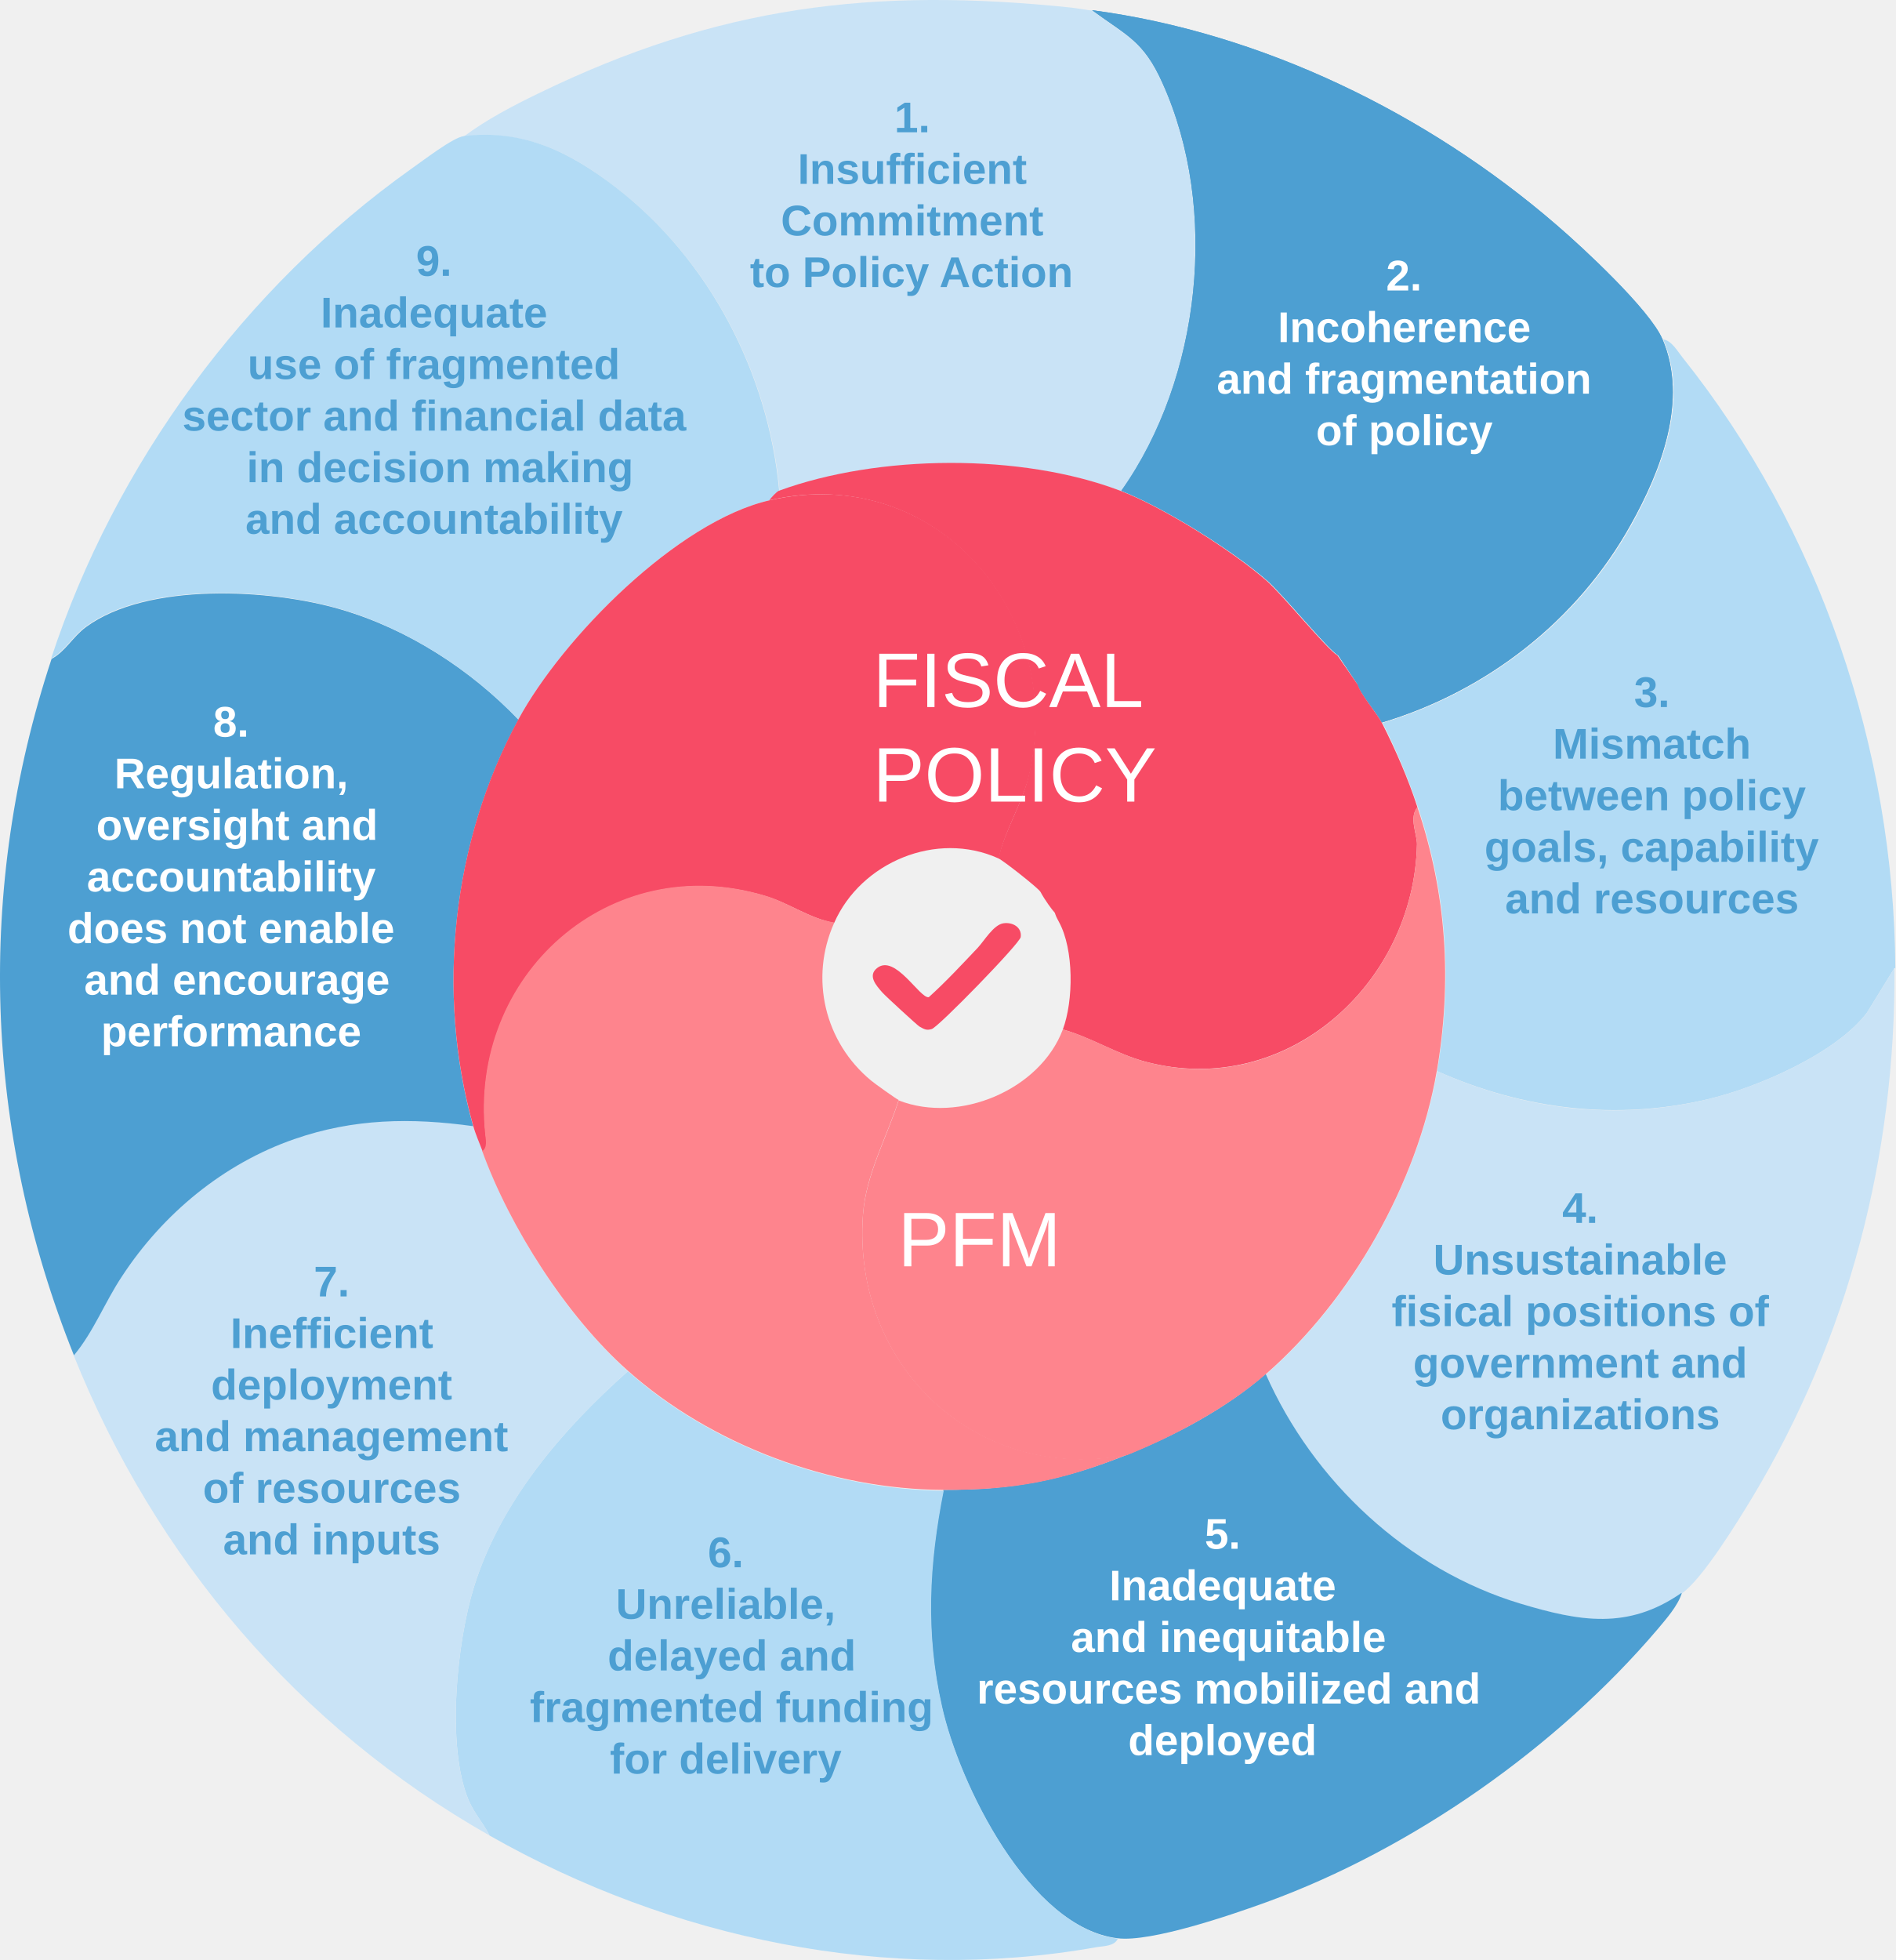
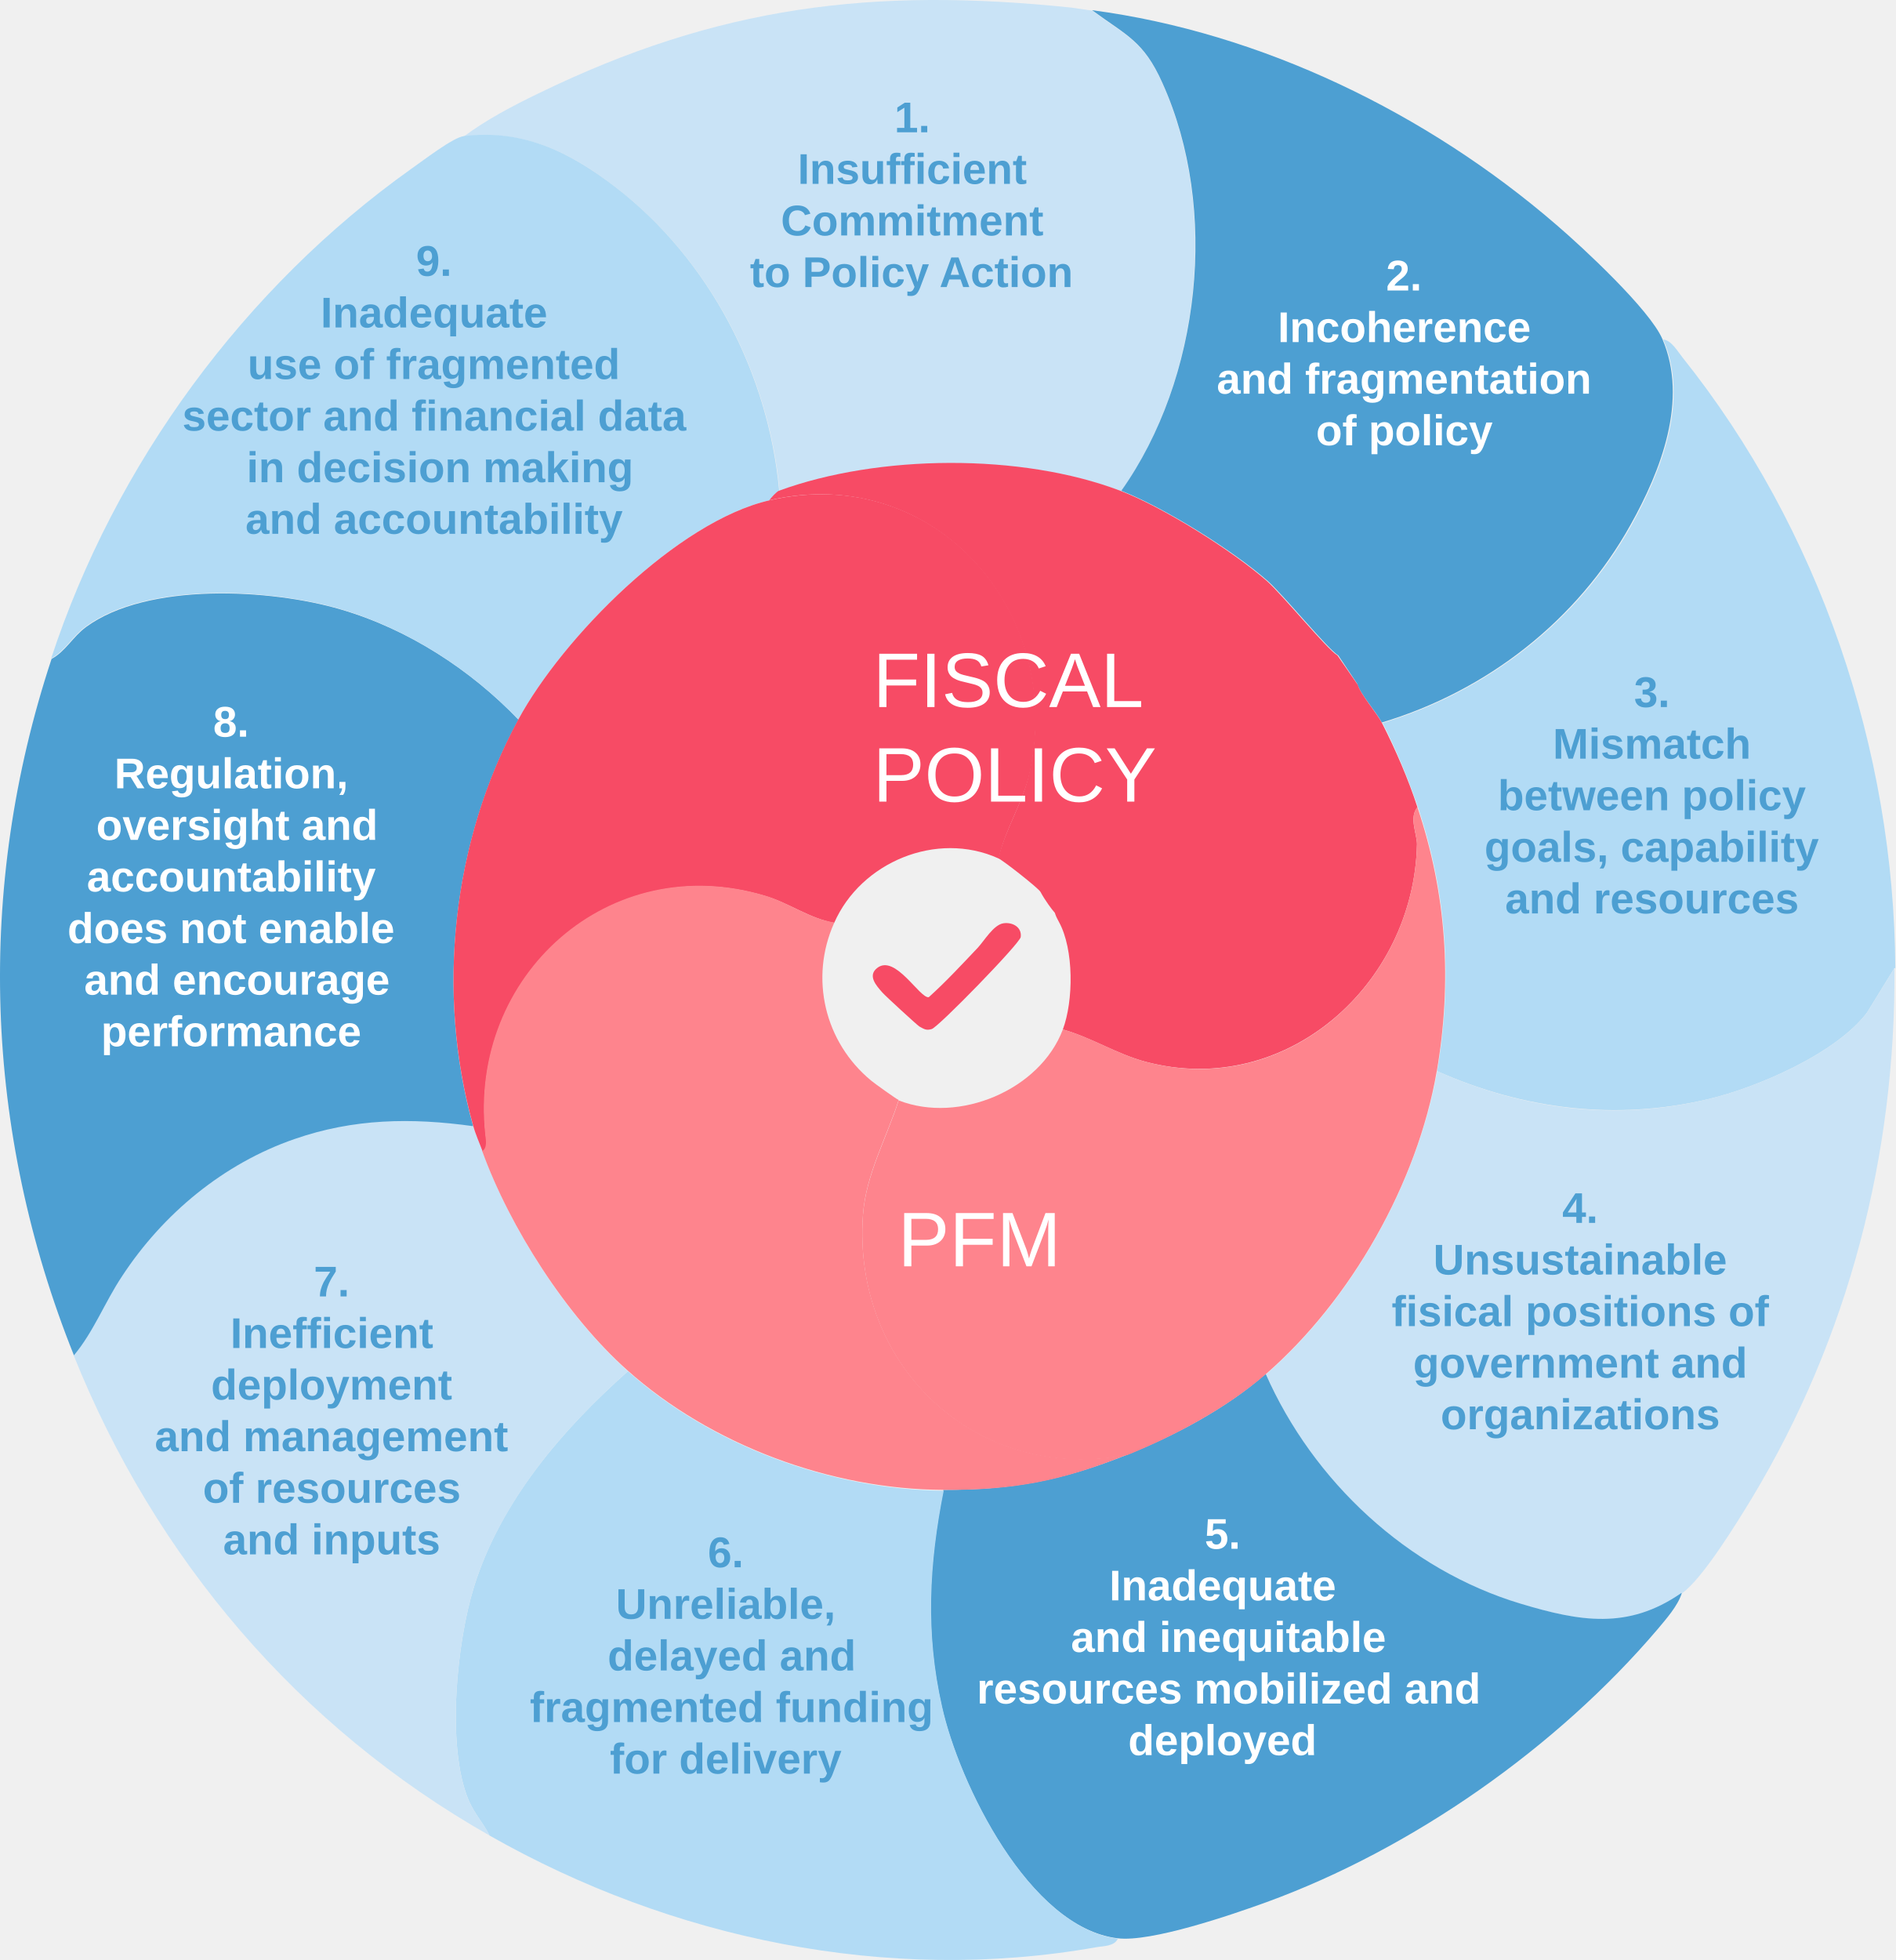
<svg xmlns="http://www.w3.org/2000/svg" id="Layer_2" data-name="Layer 2" viewBox="0 0 441 455.93">
  <defs>
    <style>
      .cls-1 {
        fill: #b2dbf5;
      }

      .cls-2, .cls-3, .cls-4 {
        isolation: isolate;
      }

      .cls-5 {
        fill: #c9e3f6;
      }

      .cls-6 {
        fill: #fe848d;
      }

      .cls-3, .cls-7 {
        fill: #4d9fd2;
      }

      .cls-3, .cls-4 {
        font-family: Arial-BoldMT, Arial;
        font-size: 10px;
        font-weight: 700;
      }

      .cls-8 {
        fill: #f74b65;
      }

      .cls-9 {
        letter-spacing: -.02em;
      }

      .cls-10 {
        letter-spacing: -.04em;
      }

      .cls-4 {
        fill: #fff;
      }
      .cls-11 {
        fill: #fff;
        font-family: Arial-BoldMT, Arial;
        font-size: 18px;
        isolation: isolate;
      }
    </style>
  </defs>
  <g id="Layer_1-2" data-name="Layer 1">
    <g id="group0">
      <path class="cls-8" d="M227.5,220.47c1.5-1.6,3.7-5.4,6-5.7,2.1-.3,4.3.9,4,3.2-.2,1.5-19.2,21-20.7,21.4-1.3.4-1.8,0-2.9-.6-.6-.4-7.8-7-8.6-7.9-1.4-1.6-3.5-3.9-1.2-5.7,4.2-3.3,9.9,7.1,12,6.8,4-3.6,7.7-7.6,11.4-11.5h0Z" />
    </g>
-     <g id="group-1">
+     <g id="1. Insufficient Stakeholder Commitment to Policy Action">
      <path class="cls-5" d="M254.1,2.47c8,5.9,12,7.1,16.4,17,13.1,29.3,8.8,68.7-9.6,94.8-23.1-8.8-56.3-8.5-79.5,0-2.5-27.3-16.2-53.7-37.9-70.5-10.9-8.5-21.7-13.7-35.6-12,5.2-3.9,11.5-7.2,17.3-10C167.1,1.37,203.1-3.03,249.3,1.77" />
      <text class="cls-3" transform="translate(208.1 30.77)">
        <tspan x="0" y="0">1.</tspan>
      </text>
      <text class="cls-3" transform="translate(185.6 42.77)">
        <tspan x="0" y="0">Insufficient</tspan>
      </text>
      <text class="cls-3" transform="translate(181.7 54.77)">
        <tspan x="0" y="0">Commitment</tspan>
      </text>
      <text class="cls-3" transform="translate(174.5 66.77)">
        <tspan x="0" y="0">to Policy</tspan>
        <tspan class="cls-10" x="41.67" y="0"> </tspan>
        <tspan x="44.08" y="0">Action</tspan>
      </text>
    </g>
-     <g id="group-2">
+     <g id="2. Incoherent, fragmented and poorly prioritized policy">
      <path class="cls-7" d="M311.4,152.47c-2.4-1.4-12.7-14-16.4-17.3-8.2-7.2-24.3-17.2-34.1-21,18.5-26.1,22.8-65.5,9.6-94.8-4.4-9.9-8.4-11.1-16.4-17,39.4,5.2,78,24,108,49.9,6.2,5.3,21.8,19.8,24.7,26.6,6.1,14.2-.4,30.7-7.4,43.2-12.4,22.3-33.5,38.7-57.9,46-1.2-2.4-5-6.6-5.7-9" />
      <text class="cls-4" transform="translate(322.5 67.57)">
        <tspan x="0" y="0">2.</tspan>
      </text>
      <text class="cls-4" transform="translate(297.3 79.57)">
        <tspan x="0" y="0">Incoherence</tspan>
      </text>
      <text class="cls-4" transform="translate(283.1 91.57)">
        <tspan x="0" y="0">and fragmentation</tspan>
      </text>
      <text class="cls-4" transform="translate(306.2 103.57)">
        <tspan x="0" y="0">of policy</tspan>
      </text>
    </g>
-     <g id="group-3">
-       <path class="cls-7" d="M311.4,152.47c-2.4-1.4-12.7-14-16.4-17.3-8.2-7.2-24.3-17.2-34.1-21,18.5-26.1,22.8-65.5,9.6-94.8-4.4-9.9-8.4-11.1-16.4-17,39.4,5.2,78,24,108,49.9,6.2,5.3,21.8,19.8,24.7,26.6,6.1,14.2-.4,30.7-7.4,43.2-12.4,22.3-33.5,38.7-57.9,46-1.2-2.4-5-6.6-5.7-9" />
-       <text class="cls-4" transform="translate(322.5 67.57)">
-         <tspan x="0" y="0">2.</tspan>
-       </text>
-       <text class="cls-4" transform="translate(297.3 79.57)">
-         <tspan x="0" y="0">Incoherence</tspan>
-       </text>
-       <text class="cls-4" transform="translate(283.1 91.57)">
-         <tspan x="0" y="0">and fragmentation</tspan>
-       </text>
-       <text class="cls-4" transform="translate(306.2 103.57)">
-         <tspan x="0" y="0">of policy</tspan>
-       </text>
-     </g>
-     <g id="group-4">
+     <g id="3. Mismatch between policy goals, priorities, capability and resources">
      <path class="cls-1" d="M440.8,225.17l-6.4,10.4c-7.2,9.5-25.5,17.4-36.9,20.1-21.5,5.1-43.1,2.4-63.1-6.5,3.6-21.1,2.3-41.2-4.5-61.5-2.2-6.5-5.1-13.4-8.2-19.5,24.3-7.3,45.5-23.7,57.9-46,7-12.6,13.5-29.1,7.4-43.2,1.9.2,3.3,2.7,4.5,4.2,31.8,39.8,49.2,91.1,49.5,142.1h0l-.2-.1Z" />
      <text class="cls-3" transform="translate(380.2 164.47)">
        <tspan x="0" y="0">3.</tspan>
      </text>
      <text class="cls-3" transform="translate(361.3 176.47)">
        <tspan x="0" y="0">Mismatch</tspan>
      </text>
      <text class="cls-3" transform="translate(348.5 188.47)">
        <tspan x="0" y="0">between policy</tspan>
      </text>
      <text class="cls-3" transform="translate(345.4 200.47)">
        <tspan x="0" y="0">goals, capability</tspan>
      </text>
      <text class="cls-3" transform="translate(350.2 212.47)">
        <tspan x="0" y="0">and resources</tspan>
      </text>
    </g>
-     <g id="group-5">
+     <g id="4. Unsustainable fiscal situation of governments and organizations">
      <path class="cls-5" d="M440.8,225.17c.3,43.5-10.7,86-33.1,123.2-3.4,5.6-11.6,19-16.4,22.3-12.5,8.6-23.6,6.5-37.3,2.5-26.4-7.8-48.5-28.4-59.4-53.5,19.9-17.3,35.2-44.5,39.8-70.5,20.1,9,41.6,11.7,63.1,6.5,11.4-2.7,29.7-10.6,36.9-20.1l6.4-10.4h0Z" />
      <text class="cls-3" transform="translate(363.5 284.47)">
        <tspan x="0" y="0">4.</tspan>
      </text>
      <text class="cls-3" transform="translate(333.5 296.47)">
        <tspan x="0" y="0">Unsustainable</tspan>
      </text>
      <text class="cls-3" transform="translate(323.8 308.47)">
        <tspan x="0" y="0">fisical positions of</tspan>
      </text>
      <text class="cls-3" transform="translate(328.8 320.47)">
        <tspan x="0" y="0">government and</tspan>
      </text>
      <text class="cls-3" transform="translate(335.2 332.47)">
        <tspan x="0" y="0">organizations</tspan>
      </text>
    </g>
-     <g id="group-6">
+     <g id="5. Inadequate and inequitable resources mobilized and deployed for policy implementation">
      <path class="cls-7" d="M391.3,370.67c-1,3-3.6,5.9-5.6,8.3-23.4,27.5-57,51.1-91,63.5-8,2.9-26.9,9.4-34.7,8.4-20.6-2.5-36.9-36-40.9-54-3.9-17.2-3-33.1.4-50.3,16.5,0,27.6-2.2,42.8-8.2,11.2-4.5,23.1-10.8,32.2-18.8,11,25,33,45.6,59.4,53.5,13.7,4.1,24.9,6.1,37.3-2.5l.1.1Z" />
      <text class="cls-4" transform="translate(280.3 360.27)">
        <tspan x="0" y="0">5.</tspan>
      </text>
      <text class="cls-4" transform="translate(258.1 372.27)">
        <tspan x="0" y="0">Inadequate</tspan>
      </text>
      <text class="cls-4" transform="translate(246.4 384.27)">
        <tspan x="0" y="0" xml:space="preserve"> and inequitable</tspan>
      </text>
      <text class="cls-4" transform="translate(224.5 396.27)">
        <tspan x="0" y="0" xml:space="preserve"> resources mobilized and </tspan>
      </text>
      <text class="cls-4" transform="translate(262.5 408.27)">
        <tspan x="0" y="0">deployed</tspan>
      </text>
    </g>
-     <g id="group-7">
+     <g id="6. Unreliable, delayed and fragmented funding for delivery">
      <path class="cls-1" d="M219.6,346.67c-3.4,17.1-4.3,33.1-.4,50.3,4,18,20.3,51.4,40.9,54-.8,1.8-3.4,1.7-5.1,2-48.5,8.6-98.9-2-141.1-26-1.5-3-3.5-5-4.9-8.3-5.2-12.5-2.7-36.8,1.3-49.6,6.2-19.9,20.5-36.5,35.8-50.1,19.5,17.4,47.4,27.6,73.5,27.8v-.1Z" />
      <text class="cls-3" transform="translate(164.7 364.57)">
        <tspan x="0" y="0">6.</tspan>
      </text>
      <text class="cls-3" transform="translate(143.3 376.57)">
        <tspan x="0" y="0">Unreliable,</tspan>
      </text>
      <text class="cls-3" transform="translate(138.6 388.57)">
        <tspan x="0" y="0" xml:space="preserve"> delayed and</tspan>
      </text>
      <text class="cls-3" transform="translate(120.5 400.57)">
        <tspan x="0" y="0" xml:space="preserve"> fragmented funding </tspan>
      </text>
      <text class="cls-3" transform="translate(141.9 412.57)">
        <tspan x="0" y="0">for delivery</tspan>
      </text>
    </g>
-     <g id="group-8">
+     <g id="7. Inefficient deployment and management of resources and inputs for delivery">
      <path class="cls-5" d="M110.1,261.97c.5,1.9,1.6,4.1,2.2,6,6.4,17.7,19.7,38.5,33.8,51-15.3,13.6-29.5,30.2-35.8,50.1-4,12.9-6.5,37.2-1.3,49.6,1.4,3.3,3.4,5.2,4.9,8.3-44.4-25.2-77.8-64.4-96.8-111.8,4.6-5.5,7.3-12.4,11.2-18.4,9.6-14.4,23.6-26.1,40.1-31.9,13.8-4.8,27.2-5,41.6-3l.1.1Z" />
      <text class="cls-3" transform="translate(73 301.57)">
        <tspan x="0" y="0">7.</tspan>
      </text>
      <text class="cls-3" transform="translate(53.6 313.57)">
        <tspan x="0" y="0">Inefficient</tspan>
      </text>
      <text class="cls-3" transform="translate(49.1 325.57)">
        <tspan x="0" y="0">deployment</tspan>
      </text>
      <text class="cls-3" transform="translate(36 337.57)">
        <tspan x="0" y="0">and management</tspan>
      </text>
      <text class="cls-3" transform="translate(47.2 349.57)">
        <tspan x="0" y="0">of resources</tspan>
      </text>
      <text class="cls-3" transform="translate(51.9 361.57)">
        <tspan x="0" y="0">and inputs</tspan>
      </text>
    </g>
-     <g id="group-9">
+     <g id="8. Management, oversight, transparency and accountability systems and institutions fail to encourage and enable performance as intended">
      <path class="cls-7" d="M120.6,167.47c-15.4,28.3-19.2,63.5-10.5,94.5-14.4-2-27.8-1.8-41.6,3-16.5,5.7-30.6,17.4-40.1,31.9-4,6-6.6,12.9-11.2,18.4-20.9-52.1-22.9-108.5-5.2-162,3.2-1.7,4.9-5.1,8-7.4,14.3-10.5,43-8.9,59.3-4.1,15.7,4.6,30.2,14,41.4,25.7h-.1Z" />
      <text class="cls-4" transform="translate(49.6 171.37)">
        <tspan x="0" y="0">8.</tspan>
      </text>
      <text class="cls-4" transform="translate(26.6 183.37)">
        <tspan x="0" y="0">Regulation,</tspan>
      </text>
      <text class="cls-4" transform="translate(19.6 195.37)">
        <tspan x="0" y="0" xml:space="preserve"> oversight and </tspan>
      </text>
      <text class="cls-4" transform="translate(20.2 207.37)">
        <tspan x="0" y="0">accountability</tspan>
      </text>
      <text class="cls-4" transform="translate(15.7 219.37)">
        <tspan x="0" y="0">does not enable</tspan>
      </text>
      <text class="cls-4" transform="translate(16.8 231.37)">
        <tspan x="0" y="0" xml:space="preserve"> and encourage</tspan>
      </text>
      <text class="cls-4" transform="translate(23.5 243.37)">
        <tspan x="0" y="0">performance</tspan>
      </text>
    </g>
-     <g id="group-10">
+     <g id="9. Inadequate availability and use of fragmented sector and financial data in decision making for policy, delivery and accountability.">
      <path class="cls-1" d="M107.8,31.67c13.9-1.7,24.7,3.6,35.6,12,21.7,16.8,35.4,43.2,37.9,70.5-.6.2-1.8,1.6-2.2,2.2-21.5,4.9-48.2,32-58.5,51-11.2-11.7-25.8-21.1-41.4-25.7-16.3-4.8-45.1-6.4-59.3,4.1-3.1,2.3-4.8,5.7-8,7.4,14.9-45.3,45-86.3,83.8-113.9,2.6-1.8,9.7-7.3,12.2-7.6h-.1Z" />
      <text class="cls-3" transform="translate(96.8 64.17)">
        <tspan x="0" y="0">9.</tspan>
      </text>
      <text class="cls-3" transform="translate(74.6 76.17)">
        <tspan x="0" y="0">Inadequate</tspan>
      </text>
      <text class="cls-3" transform="translate(57.6 88.17)">
        <tspan x="0" y="0">use of fragmented</tspan>
      </text>
      <text class="cls-3" transform="translate(42.4 100.17)">
        <tspan x="0" y="0">sector and financial data</tspan>
      </text>
      <text class="cls-3" transform="translate(54.6 112.17)">
        <tspan x="0" y="0" xml:space="preserve"> in decision making </tspan>
      </text>
      <text class="cls-3" transform="translate(57.1 124.17)">
        <tspan x="0" y="0">and accountability</tspan>
      </text>
    </g>
    <g id="group-roles">
      <path class="cls-8" d="M232.3,199.67c-14.4-6.5-32,.9-38.2,15-5.7-1-10.5-4.6-15.9-6.2-36.3-11-69.1,18.5-65.2,55.4.1,1.2.6,3.2-.7,4-.7-1.9-1.7-4.1-2.2-6-8.7-31-4.9-66.2,10.5-94.5,10.3-19,37-46.1,58.5-51,38.8-8.9,69,26.4,60.4,63.8-1.5,6.5-5.7,12.9-7.1,19.5h-.1Z" />
      <path class="cls-8" d="M315.9,159.27c.7,2.3,4.4,6.5,5.7,9,3.1,6.1,6.1,13,8.2,19.5-2,2.4-.1,6.2-.1,8.6-.7,32.6-30.5,59.3-63.2,50.6-6.7-1.8-12.5-5.6-19.2-7.5,2.5-6.7,2.6-18.6-.9-25-1.3-2.4-.7-1.9-1.1-2.3s-2.2-2.8-3.2-4.7c-.5-.9-8.8-7.4-9.8-7.8,1.5-6.6,5.7-13,7.1-19.5,8.6-37.3-21.6-72.7-60.4-63.8.4-.6,1.7-2,2.2-2.2,23.2-8.5,56.4-8.8,79.5,0,9.9,3.8,25.9,13.8,34.1,21,3.7,3.3,14,15.9,16.4,17.3" />
      <path class="cls-6" d="M334.3,249.17c-4.5,26-19.9,53.2-39.8,70.5-9.1,7.9-21.1,14.3-32.2,18.8-35.1,6.8-64.1-20.7-61.5-55.9.7-9.4,5.5-17.8,8.3-26.6,14,5.5,32.9-2.4,38.2-16.5,6.6,1.8,12.5,5.7,19.2,7.5,32.7,8.8,62.5-18,63.2-50.6,0-2.4-1.9-6.3.1-8.6,6.8,20.3,8.1,40.4,4.5,61.5v-.1Z" />
      <path class="cls-6" d="M194.1,214.67c-5.8,12.9-2.2,27.8,8.6,36.7.7.6,6,4.4,6.4,4.5-2.8,8.8-7.6,17.2-8.3,26.6-2.6,35.2,26.4,62.7,61.5,55.9-15.2,6.1-26.2,8.3-42.8,8.2-26.1-.1-54-10.4-73.5-27.8-14.1-12.5-27.4-33.3-33.8-51,1.3-.8.8-2.8.7-4-3.9-36.9,28.9-66.4,65.2-55.4,5.4,1.6,10.2,5.3,15.9,6.2h0l.1.1Z" />
      <g class="cls-2">
        <text class="cls-11" transform="translate(203.1 164.47)">
          <tspan x="0" y="0">FISCAL</tspan>
        </text>
        <text class="cls-11" transform="translate(203.1 186.47)">
          <tspan x="0" y="0">POLICY</tspan>
        </text>
        <text class="cls-11" transform="translate(208.9 294.57)">
          <tspan x="0" y="0">PFM</tspan>
        </text>
      </g>
    </g>
  </g>
</svg>
